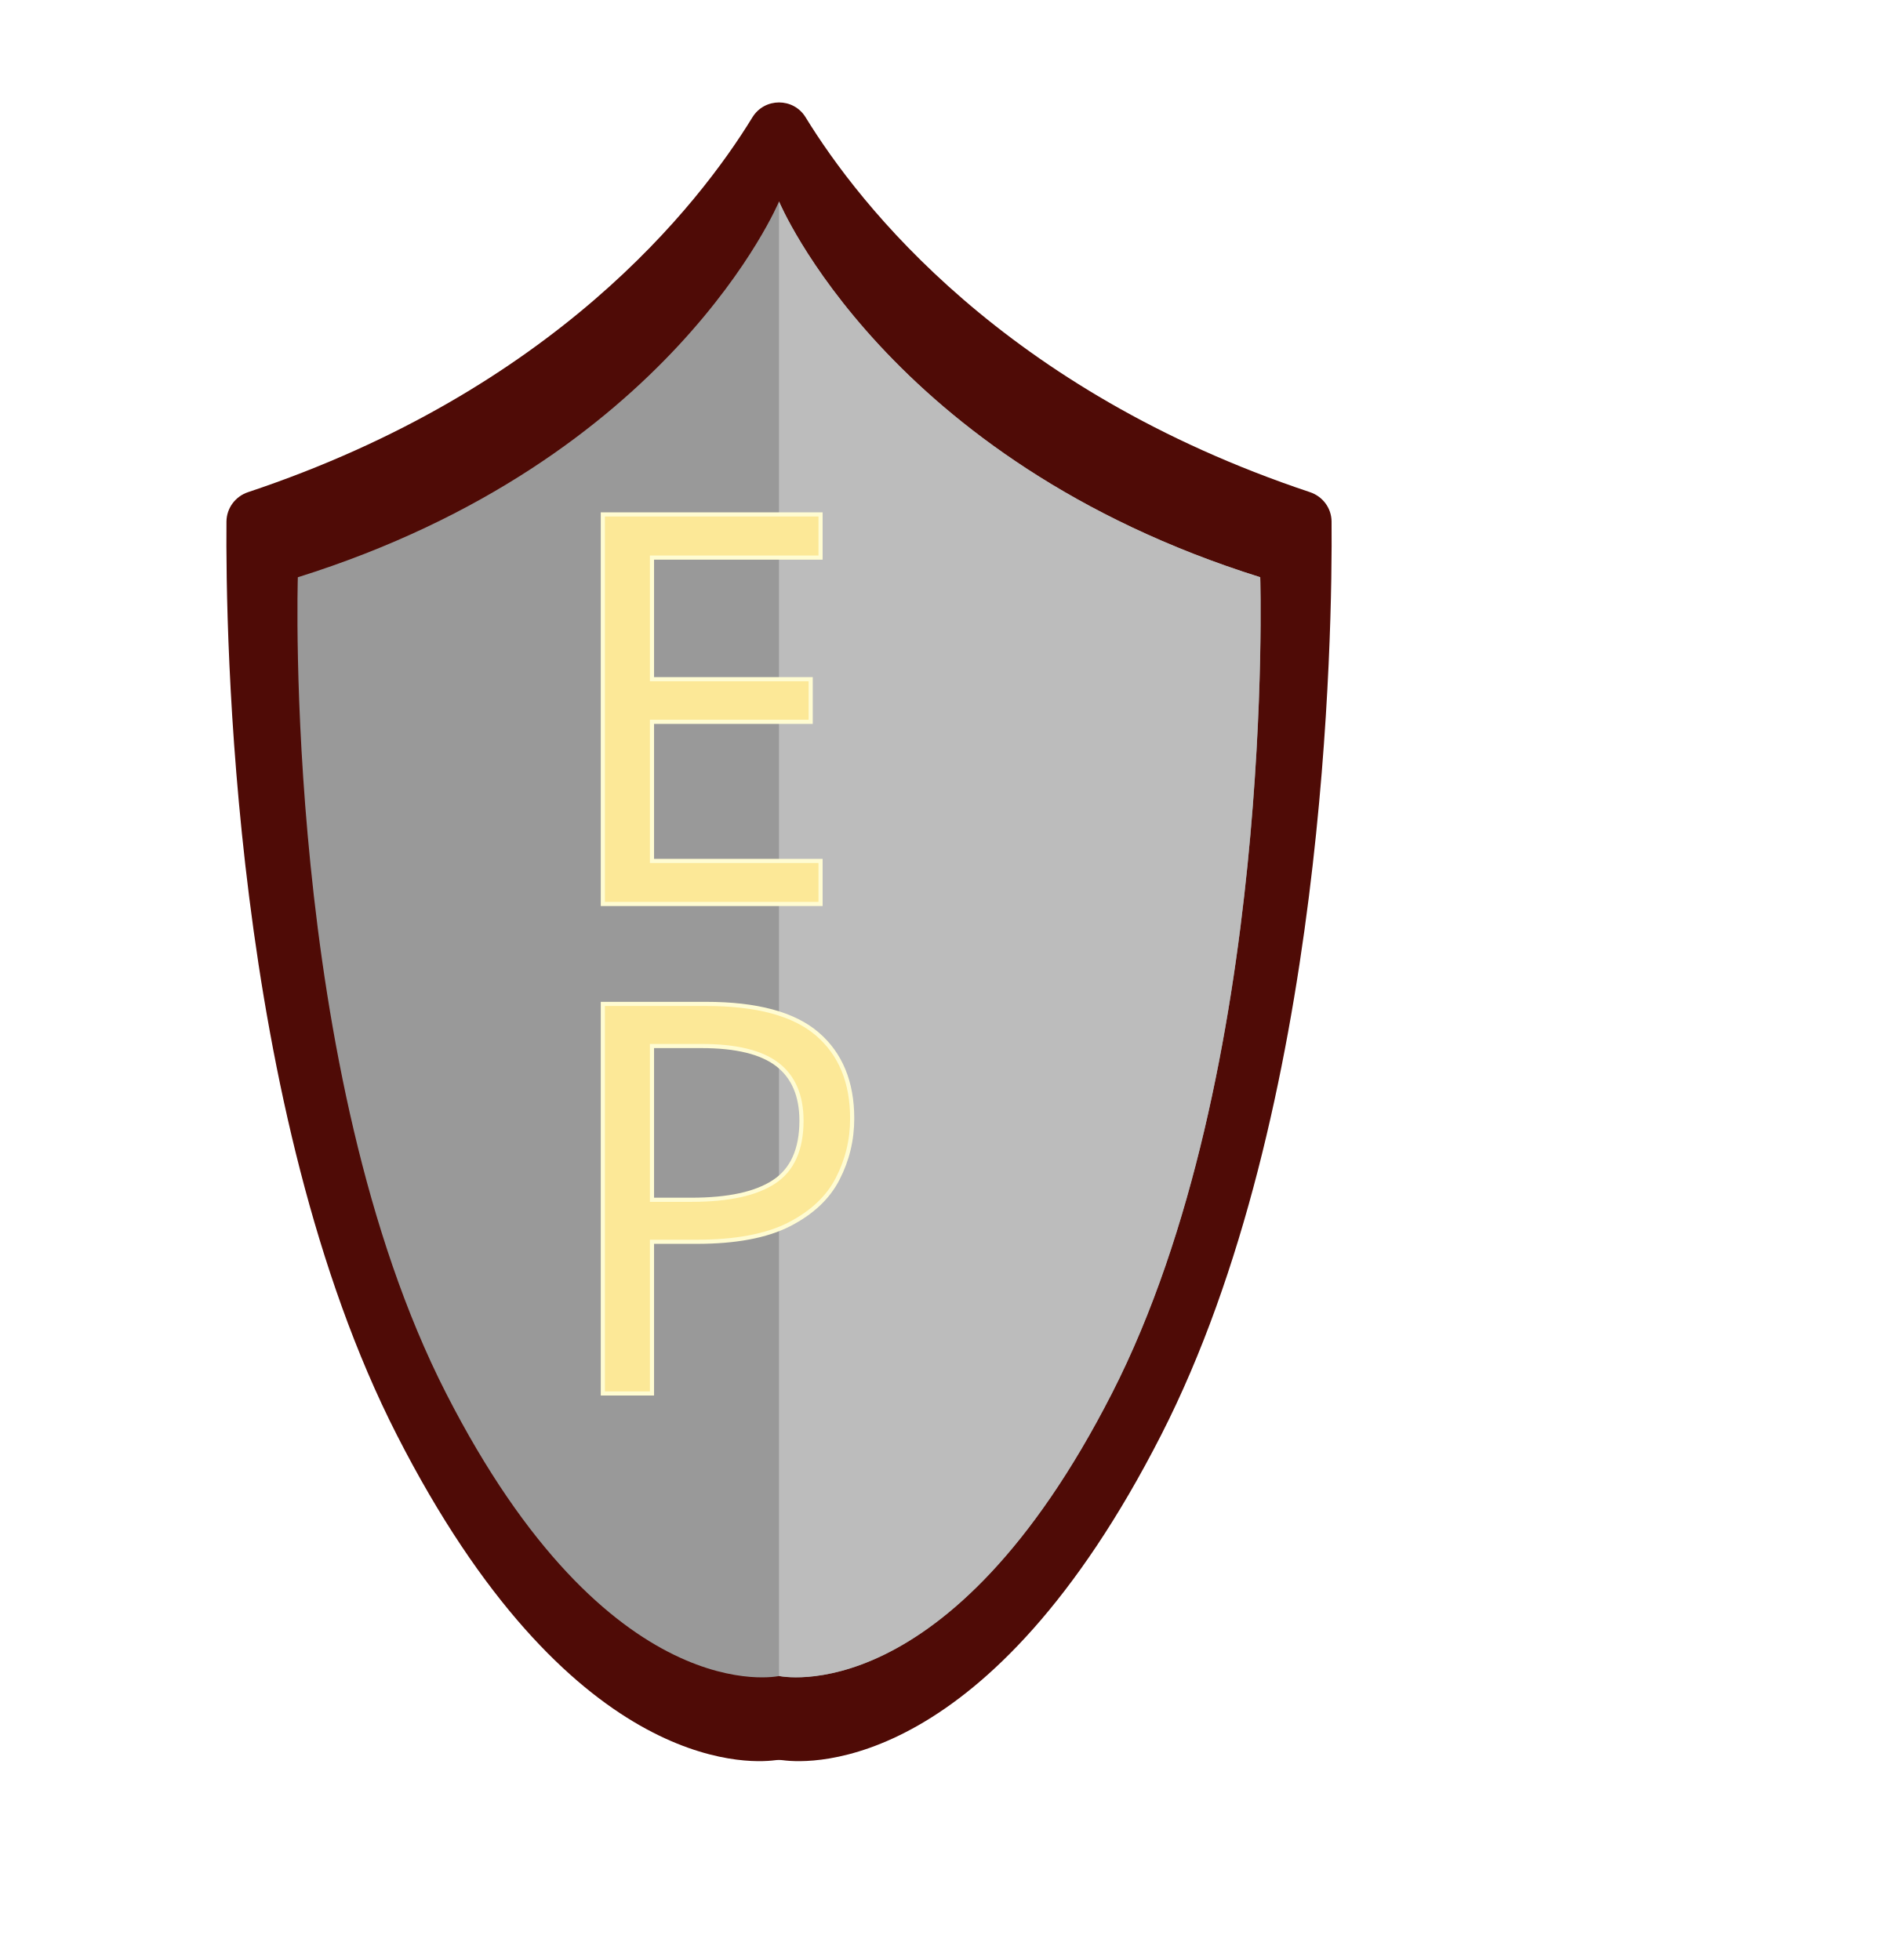
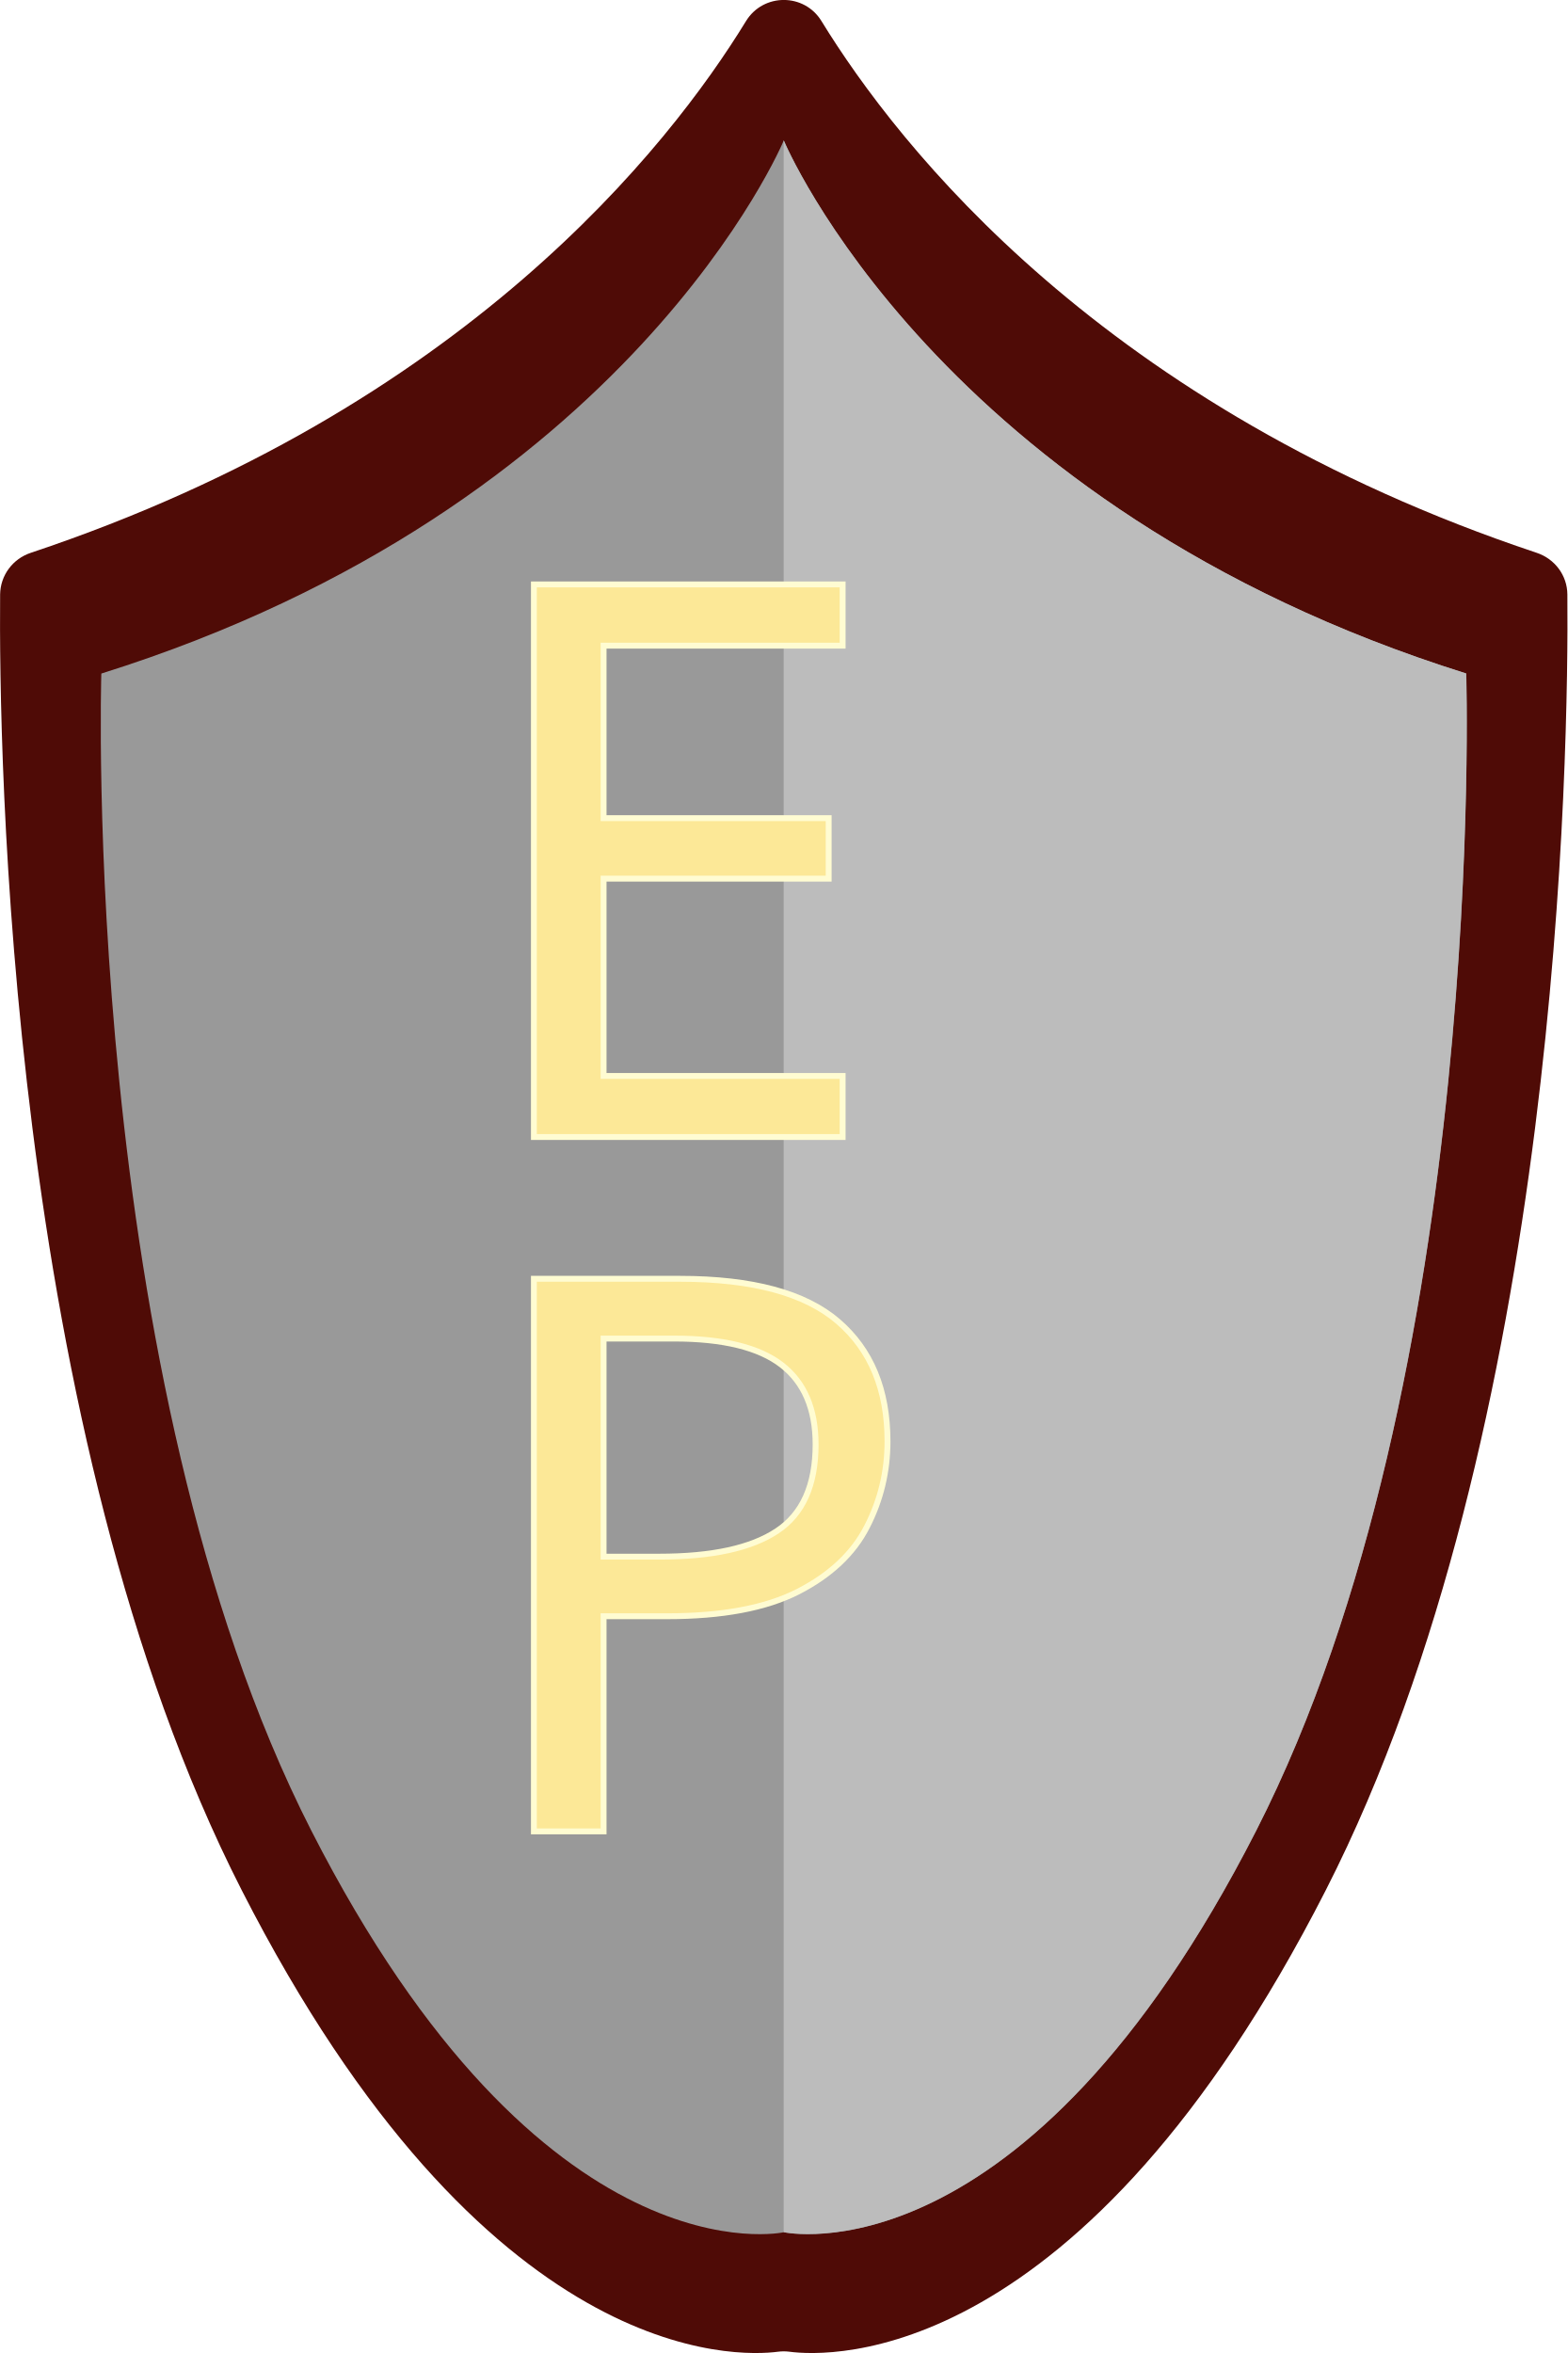
- <svg xmlns="http://www.w3.org/2000/svg" id="Shield" viewBox="0 0 227.26 236.25">
+ <svg xmlns="http://www.w3.org/2000/svg" id="Shield" viewBox="27.28 12.35 133.19 199.93">
  <defs>
    <style>
      .cls-1 {
        fill: #4f0b06;
      }

      .cls-2 {
        fill: #999;
      }

      .cls-3 {
        fill: #bcbcbc;
      }

      .cls-4 {
        fill: #fce897;
        font-family: OldEnglishTextMT, 'Old English Text MT';
        font-size: 65.75px;
        stroke: #fffcd2;
        stroke-miterlimit: 10;
        stroke-width: .5px;
      }
    </style>
  </defs>
  <path class="cls-1" d="M157.85,59.32c-36.85-12.3-54.25-34.56-60.77-45.18-1.46-2.39-4.94-2.39-6.41,0-6.51,10.63-23.92,32.88-60.77,45.18-1.54.51-2.59,1.92-2.61,3.54-.11,13.13.58,71.01,20.53,110.1,20.74,40.64,42.15,39.66,45.58,39.21.31-.04.63-.04.95,0,3.42.45,24.84,1.43,45.58-39.21,19.95-39.09,20.64-96.97,20.53-110.1-.01-1.62-1.07-3.03-2.61-3.54Z" />
  <path class="cls-2" d="M151.87,69.58c-45.04-14.12-57.99-45.3-57.99-45.3,0,0-12.96,31.18-57.99,45.3,0,0-1.87,59.69,17.85,98.33,19.72,38.64,40.14,34.11,40.14,34.11,0,0,20.42,4.53,40.14-34.11,19.72-38.64,17.85-98.33,17.85-98.33Z" />
  <path class="cls-3" d="M93.87,24.27s12.96,31.18,57.99,45.3c0,0,1.87,59.69-17.85,98.33-19.72,38.64-40.14,34.11-40.14,34.11V24.27Z" />
  <text class="cls-4" transform="translate(66.27 108.96)">
    <tspan x="0" y="0">E</tspan>
    <tspan x="0" y="59">P</tspan>
  </text>
</svg>
